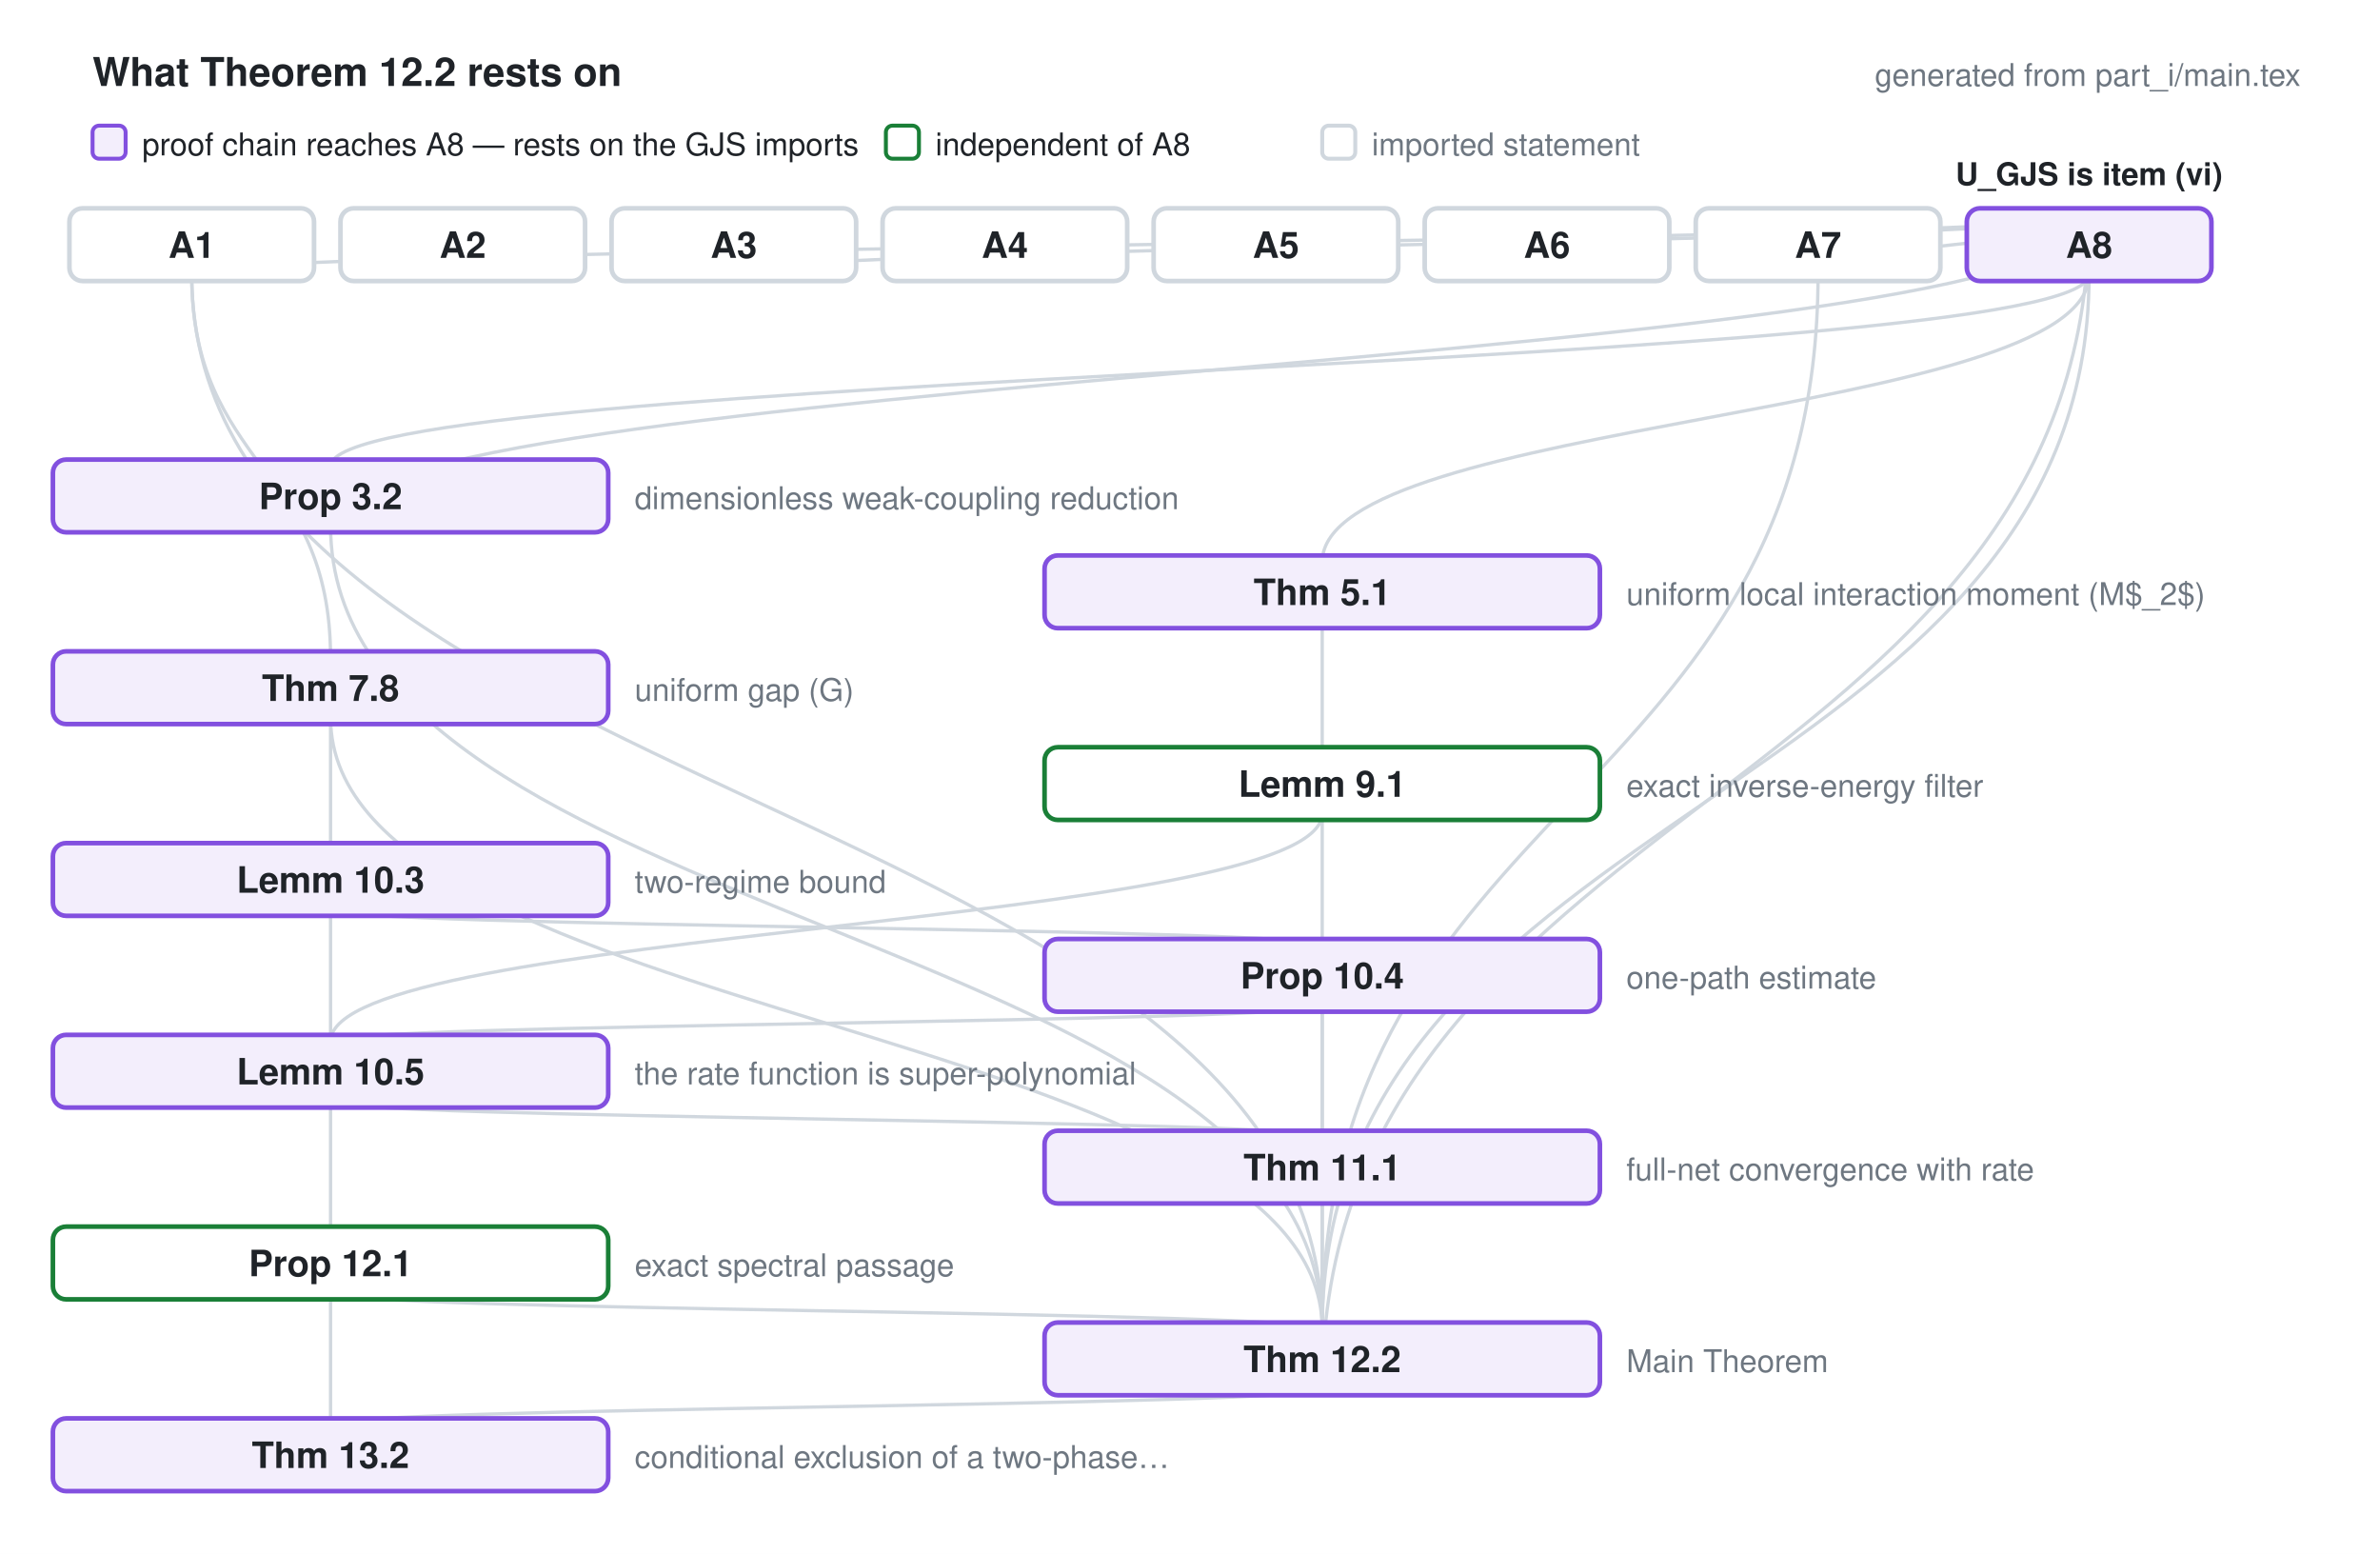
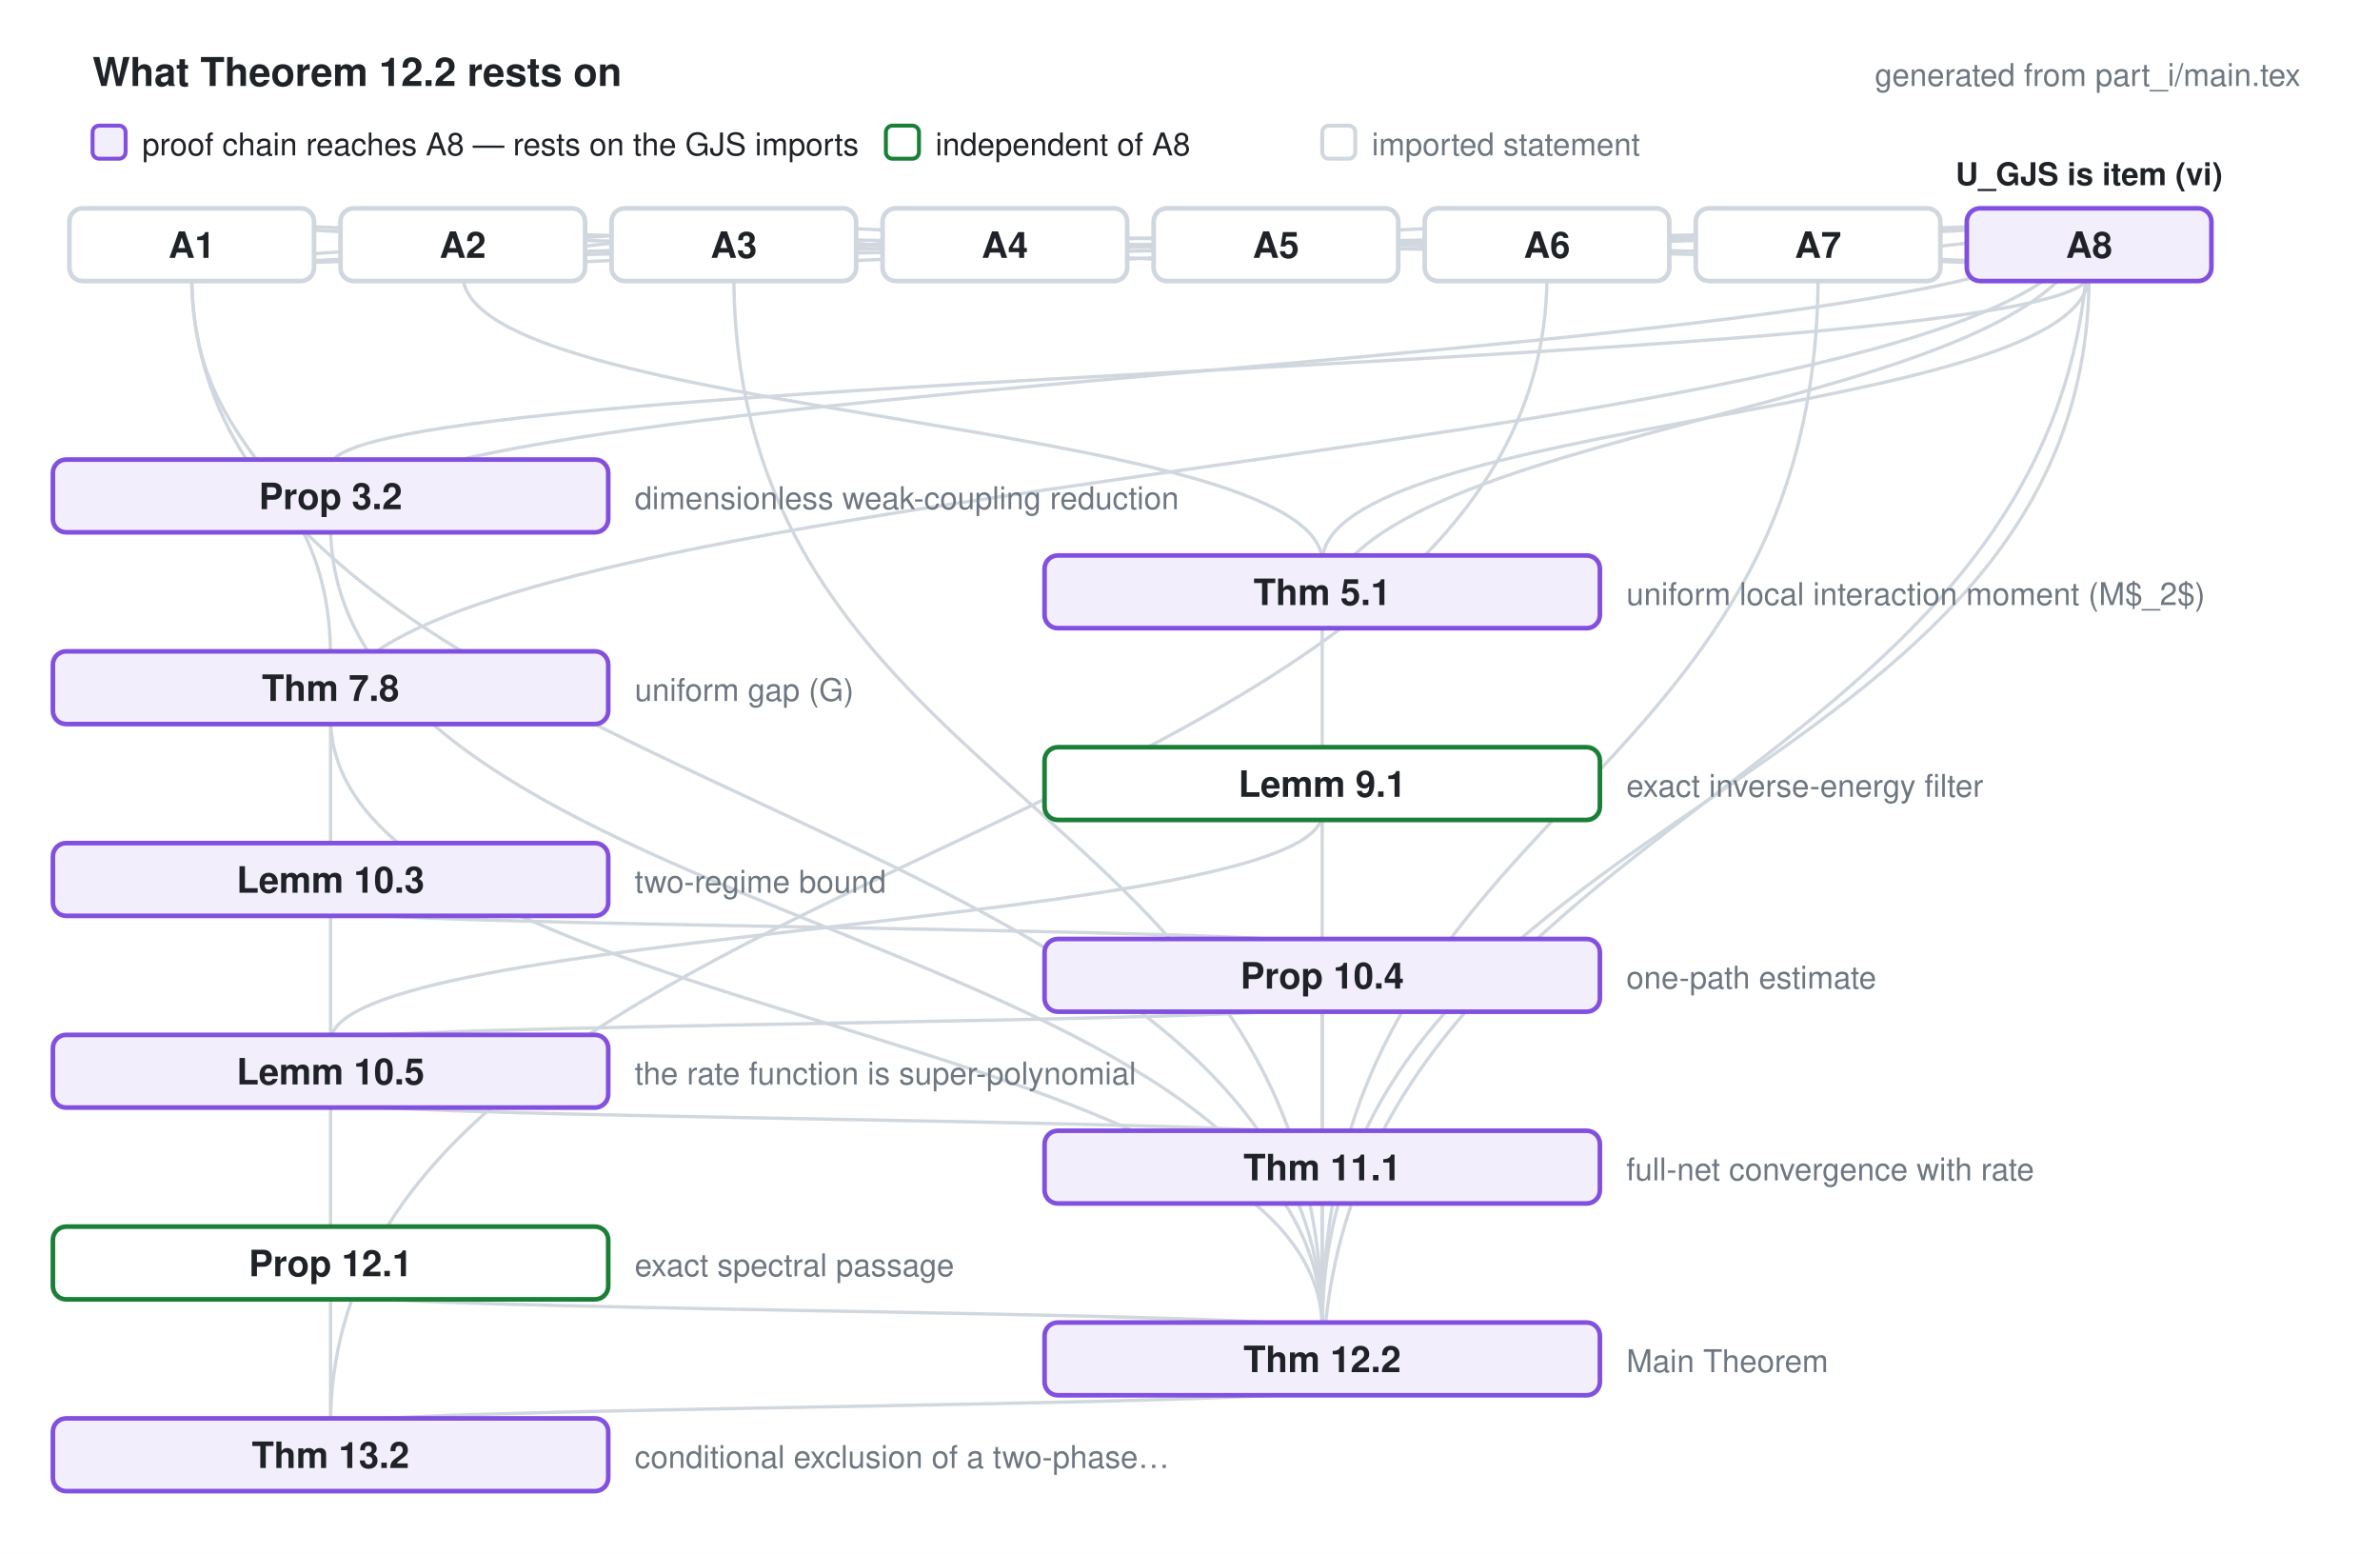
<svg xmlns="http://www.w3.org/2000/svg" viewBox="0 0 720 470" width="720" height="470" role="img" aria-labelledby="figtitle figdesc">
  <style>
  text{font-family:-apple-system,BlinkMacSystemFont,'Segoe UI',Helvetica,Arial,sans-serif;
       fill:#1f2328}
  .mut{fill:#6e7781} .sm{font-size:11px} .xs{font-size:9.5px} .b{font-weight:600}
  .ax{stroke:#d0d7de;stroke-width:1;fill:none}
  .gr{stroke:#d0d7de;stroke-width:.5;fill:none;opacity:.6}
</style>
  <rect width="720" height="470" fill="#ffffff" />
  <text x="28.00" y="26.00" class="b">What Theorem 12.2 rests on</text>
  <text x="696.00" y="26.00" class="mut xs" text-anchor="end">generated from part_i/main.tex</text>
  <rect x="28.00" y="38.00" width="10.00" height="10.00" fill="#f3eefc" stroke="#8250df" stroke-width="1.2" rx="2" />
  <text x="43.00" y="47.00" class="xs" fill="#8250df">proof chain reaches A8 — rests on the GJS imports</text>
  <rect x="268.00" y="38.00" width="10.00" height="10.00" fill="#ffffff" stroke="#1a7f37" stroke-width="1.2" rx="2" />
  <text x="283.00" y="47.00" class="xs" fill="#1a7f37">independent of A8</text>
  <rect x="400.00" y="38.00" width="10.00" height="10.00" fill="#ffffff" stroke="#d0d7de" stroke-width="1.2" rx="2" />
  <text x="415.00" y="47.00" class="xs mut">imported statement</text>
+   <path d="M386.0 83.0 C 386.0 74.0, 58.0 74.0, 58.0 65.0" fill="none" stroke="#d0d7de" stroke-width="1" />
+   <path d="M632.0 83.0 C 632.0 74.0, 58.0 74.0, 58.0 65.0" fill="none" stroke="#d0d7de" stroke-width="1" />
+   <path d="M58.0 83.0 C 58.0 74.0, 222.0 74.0, 222.0 65.0" fill="none" stroke="#d0d7de" stroke-width="1" />
+   <path d="M140.0 83.0 C 140.0 74.0, 222.0 74.0, 222.0 65.0" fill="none" stroke="#d0d7de" stroke-width="1" />
+   <path d="M632.0 83.0 C 632.0 74.0, 222.0 74.0, 222.0 65.0" fill="none" stroke="#d0d7de" stroke-width="1" />
+   <path d="M304.0 83.0 C 304.0 74.0, 222.0 74.0, 222.0 65.0" fill="none" stroke="#d0d7de" stroke-width="1" />
+   <path d="M222.0 83.0 C 222.0 74.0, 304.0 74.0, 304.0 65.0" fill="none" stroke="#d0d7de" stroke-width="1" />
+   <path d="M58.0 83.0 C 58.0 74.0, 468.0 74.0, 468.0 65.0" fill="none" stroke="#d0d7de" stroke-width="1" />
  <path d="M550.0 83.0 C 550.0 74.0, 632.0 74.0, 632.0 65.0" fill="none" stroke="#d0d7de" stroke-width="1" />
  <path d="M58.0 83.0 C 58.0 74.0, 632.0 74.0, 632.0 65.0" fill="none" stroke="#d0d7de" stroke-width="1" />
+   <path d="M140.0 83.0 C 140.0 74.0, 632.0 74.0, 632.0 65.0" fill="none" stroke="#d0d7de" stroke-width="1" />
+   <path d="M304.0 83.0 C 304.0 74.0, 632.0 74.0, 632.0 65.0" fill="none" stroke="#d0d7de" stroke-width="1" />
  <path d="M222.0 83.0 C 222.0 74.0, 632.0 74.0, 632.0 65.0" fill="none" stroke="#d0d7de" stroke-width="1" />
  <path d="M100.0 159.0 C 100.0 112.0, 632.0 112.0, 632.0 65.0" fill="none" stroke="#d0d7de" stroke-width="1" />
+   <path d="M100.0 217.0 C 100.0 141.0, 632.0 141.0, 632.0 65.0" fill="none" stroke="#d0d7de" stroke-width="1" />
+   <path d="M400.0 188.0 C 400.0 126.5, 632.0 126.5, 632.0 65.0" fill="none" stroke="#d0d7de" stroke-width="1" />
  <path d="M400.0 420.0 C 400.0 242.5, 632.0 242.5, 632.0 65.0" fill="none" stroke="#d0d7de" stroke-width="1" />
  <path d="M632.0 83.0 C 632.0 112.0, 100.0 112.0, 100.0 141.0" fill="none" stroke="#d0d7de" stroke-width="1" />
+   <path d="M140.0 83.0 C 140.0 126.5, 400.0 126.5, 400.0 170.0" fill="none" stroke="#d0d7de" stroke-width="1" />
  <path d="M632.0 83.0 C 632.0 126.5, 400.0 126.5, 400.0 170.0" fill="none" stroke="#d0d7de" stroke-width="1" />
  <path d="M58.0 83.0 C 58.0 141.0, 100.0 141.0, 100.0 199.0" fill="none" stroke="#d0d7de" stroke-width="1" />
  <path d="M100.0 275.0 C 100.0 280.5, 400.0 280.5, 400.0 286.0" fill="none" stroke="#d0d7de" stroke-width="1" />
  <path d="M400.0 246.0 C 400.0 280.5, 100.0 280.5, 100.0 315.0" fill="none" stroke="#d0d7de" stroke-width="1" />
  <path d="M400.0 304.0 C 400.0 309.5, 100.0 309.5, 100.0 315.0" fill="none" stroke="#d0d7de" stroke-width="1" />
  <path d="M100.0 333.0 C 100.0 338.5, 400.0 338.5, 400.0 344.0" fill="none" stroke="#d0d7de" stroke-width="1" />
  <path d="M400.0 304.0 C 400.0 324.0, 400.0 324.0, 400.0 344.0" fill="none" stroke="#d0d7de" stroke-width="1" />
  <path d="M550.0 83.0 C 550.0 242.5, 400.0 242.5, 400.0 402.0" fill="none" stroke="#d0d7de" stroke-width="1" />
  <path d="M58.0 83.0 C 58.0 242.5, 400.0 242.5, 400.0 402.0" fill="none" stroke="#d0d7de" stroke-width="1" />
  <path d="M632.0 83.0 C 632.0 242.5, 400.0 242.5, 400.0 402.0" fill="none" stroke="#d0d7de" stroke-width="1" />
+   <path d="M222.0 83.0 C 222.0 242.5, 400.0 242.5, 400.0 402.0" fill="none" stroke="#d0d7de" stroke-width="1" />
  <path d="M100.0 159.0 C 100.0 280.5, 400.0 280.5, 400.0 402.0" fill="none" stroke="#d0d7de" stroke-width="1" />
  <path d="M100.0 391.0 C 100.0 396.5, 400.0 396.5, 400.0 402.0" fill="none" stroke="#d0d7de" stroke-width="1" />
  <path d="M100.0 217.0 C 100.0 309.5, 400.0 309.5, 400.0 402.0" fill="none" stroke="#d0d7de" stroke-width="1" />
  <path d="M400.0 188.0 C 400.0 295.0, 400.0 295.0, 400.0 402.0" fill="none" stroke="#d0d7de" stroke-width="1" />
  <path d="M400.0 362.0 C 400.0 382.0, 400.0 382.0, 400.0 402.0" fill="none" stroke="#d0d7de" stroke-width="1" />
+   <path d="M468.0 83.0 C 468.0 257.0, 100.0 257.0, 100.0 431.0" fill="none" stroke="#d0d7de" stroke-width="1" />
  <path d="M100.0 217.0 C 100.0 324.0, 100.0 324.0, 100.0 431.0" fill="none" stroke="#d0d7de" stroke-width="1" />
  <path d="M400.0 420.0 C 400.0 425.5, 100.0 425.5, 100.0 431.0" fill="none" stroke="#d0d7de" stroke-width="1" />
  <rect x="21.00" y="63.00" width="74.00" height="22.00" fill="#ffffff" stroke="#d0d7de" stroke-width="1.4" rx="4" />
  <text x="58.00" y="78.00" class="sm b" text-anchor="middle" fill="#1f2328">A1</text>
  <rect x="103.00" y="63.00" width="74.00" height="22.00" fill="#ffffff" stroke="#d0d7de" stroke-width="1.4" rx="4" />
  <text x="140.00" y="78.00" class="sm b" text-anchor="middle" fill="#1f2328">A2</text>
  <rect x="185.00" y="63.00" width="74.00" height="22.00" fill="#ffffff" stroke="#d0d7de" stroke-width="1.4" rx="4" />
  <text x="222.00" y="78.00" class="sm b" text-anchor="middle" fill="#1f2328">A3</text>
  <rect x="267.00" y="63.00" width="74.00" height="22.00" fill="#ffffff" stroke="#d0d7de" stroke-width="1.4" rx="4" />
  <text x="304.00" y="78.00" class="sm b" text-anchor="middle" fill="#1f2328">A4</text>
  <rect x="349.00" y="63.00" width="74.00" height="22.00" fill="#ffffff" stroke="#d0d7de" stroke-width="1.4" rx="4" />
  <text x="386.00" y="78.00" class="sm b" text-anchor="middle" fill="#1f2328">A5</text>
  <rect x="431.00" y="63.00" width="74.00" height="22.00" fill="#ffffff" stroke="#d0d7de" stroke-width="1.4" rx="4" />
  <text x="468.00" y="78.00" class="sm b" text-anchor="middle" fill="#1f2328">A6</text>
  <rect x="513.00" y="63.00" width="74.00" height="22.00" fill="#ffffff" stroke="#d0d7de" stroke-width="1.4" rx="4" />
  <text x="550.00" y="78.00" class="sm b" text-anchor="middle" fill="#1f2328">A7</text>
  <rect x="595.00" y="63.00" width="74.00" height="22.00" fill="#f3eefc" stroke="#8250df" stroke-width="1.4" rx="4" />
  <text x="632.00" y="78.00" class="sm b" text-anchor="middle" fill="#8250df">A8</text>
  <rect x="16.00" y="139.00" width="168.00" height="22.00" fill="#f3eefc" stroke="#8250df" stroke-width="1.4" rx="4" />
  <text x="100.00" y="154.00" class="sm b" text-anchor="middle" fill="#8250df">Prop 3.2</text>
  <text x="192.00" y="154.00" class="xs mut">dimensionless weak-coupling reduction</text>
  <rect x="316.00" y="168.00" width="168.00" height="22.00" fill="#f3eefc" stroke="#8250df" stroke-width="1.4" rx="4" />
  <text x="400.00" y="183.00" class="sm b" text-anchor="middle" fill="#8250df">Thm 5.1</text>
  <text x="492.00" y="183.00" class="xs mut">uniform local interaction moment (M$_2$)</text>
  <rect x="16.00" y="197.00" width="168.00" height="22.00" fill="#f3eefc" stroke="#8250df" stroke-width="1.4" rx="4" />
  <text x="100.00" y="212.00" class="sm b" text-anchor="middle" fill="#8250df">Thm 7.8</text>
  <text x="192.00" y="212.00" class="xs mut">uniform gap (G)</text>
  <rect x="316.00" y="226.00" width="168.00" height="22.00" fill="#ffffff" stroke="#1a7f37" stroke-width="1.4" rx="4" />
  <text x="400.00" y="241.00" class="sm b" text-anchor="middle" fill="#1a7f37">Lemm 9.1</text>
  <text x="492.00" y="241.00" class="xs mut">exact inverse-energy filter</text>
  <rect x="16.00" y="255.00" width="168.00" height="22.00" fill="#f3eefc" stroke="#8250df" stroke-width="1.4" rx="4" />
  <text x="100.00" y="270.00" class="sm b" text-anchor="middle" fill="#8250df">Lemm 10.3</text>
  <text x="192.00" y="270.00" class="xs mut">two-regime bound</text>
  <rect x="316.00" y="284.00" width="168.00" height="22.00" fill="#f3eefc" stroke="#8250df" stroke-width="1.4" rx="4" />
  <text x="400.00" y="299.00" class="sm b" text-anchor="middle" fill="#8250df">Prop 10.4</text>
  <text x="492.00" y="299.00" class="xs mut">one-path estimate</text>
  <rect x="16.00" y="313.00" width="168.00" height="22.00" fill="#f3eefc" stroke="#8250df" stroke-width="1.4" rx="4" />
  <text x="100.00" y="328.00" class="sm b" text-anchor="middle" fill="#8250df">Lemm 10.5</text>
  <text x="192.00" y="328.00" class="xs mut">the rate function is super-polynomial</text>
  <rect x="316.00" y="342.00" width="168.00" height="22.00" fill="#f3eefc" stroke="#8250df" stroke-width="1.4" rx="4" />
  <text x="400.00" y="357.00" class="sm b" text-anchor="middle" fill="#8250df">Thm 11.1</text>
  <text x="492.00" y="357.00" class="xs mut">full-net convergence with rate</text>
  <rect x="16.00" y="371.00" width="168.00" height="22.00" fill="#ffffff" stroke="#1a7f37" stroke-width="1.4" rx="4" />
  <text x="100.00" y="386.00" class="sm b" text-anchor="middle" fill="#1a7f37">Prop 12.1</text>
  <text x="192.00" y="386.00" class="xs mut">exact spectral passage</text>
  <rect x="316.00" y="400.00" width="168.00" height="22.00" fill="#f3eefc" stroke="#8250df" stroke-width="1.4" rx="4" />
  <text x="400.00" y="415.00" class="sm b" text-anchor="middle" fill="#8250df">Thm 12.2</text>
  <text x="492.00" y="415.00" class="xs mut">Main Theorem</text>
  <rect x="16.00" y="429.00" width="168.00" height="22.00" fill="#f3eefc" stroke="#8250df" stroke-width="1.4" rx="4" />
  <text x="100.00" y="444.00" class="sm b" text-anchor="middle" fill="#8250df">Thm 13.2</text>
  <text x="192.00" y="444.00" class="xs mut">conditional exclusion of a two-phase…</text>
  <text x="632.00" y="56.00" class="xs b" text-anchor="middle" fill="#8250df">U_GJS is item (vi)</text>
</svg>
